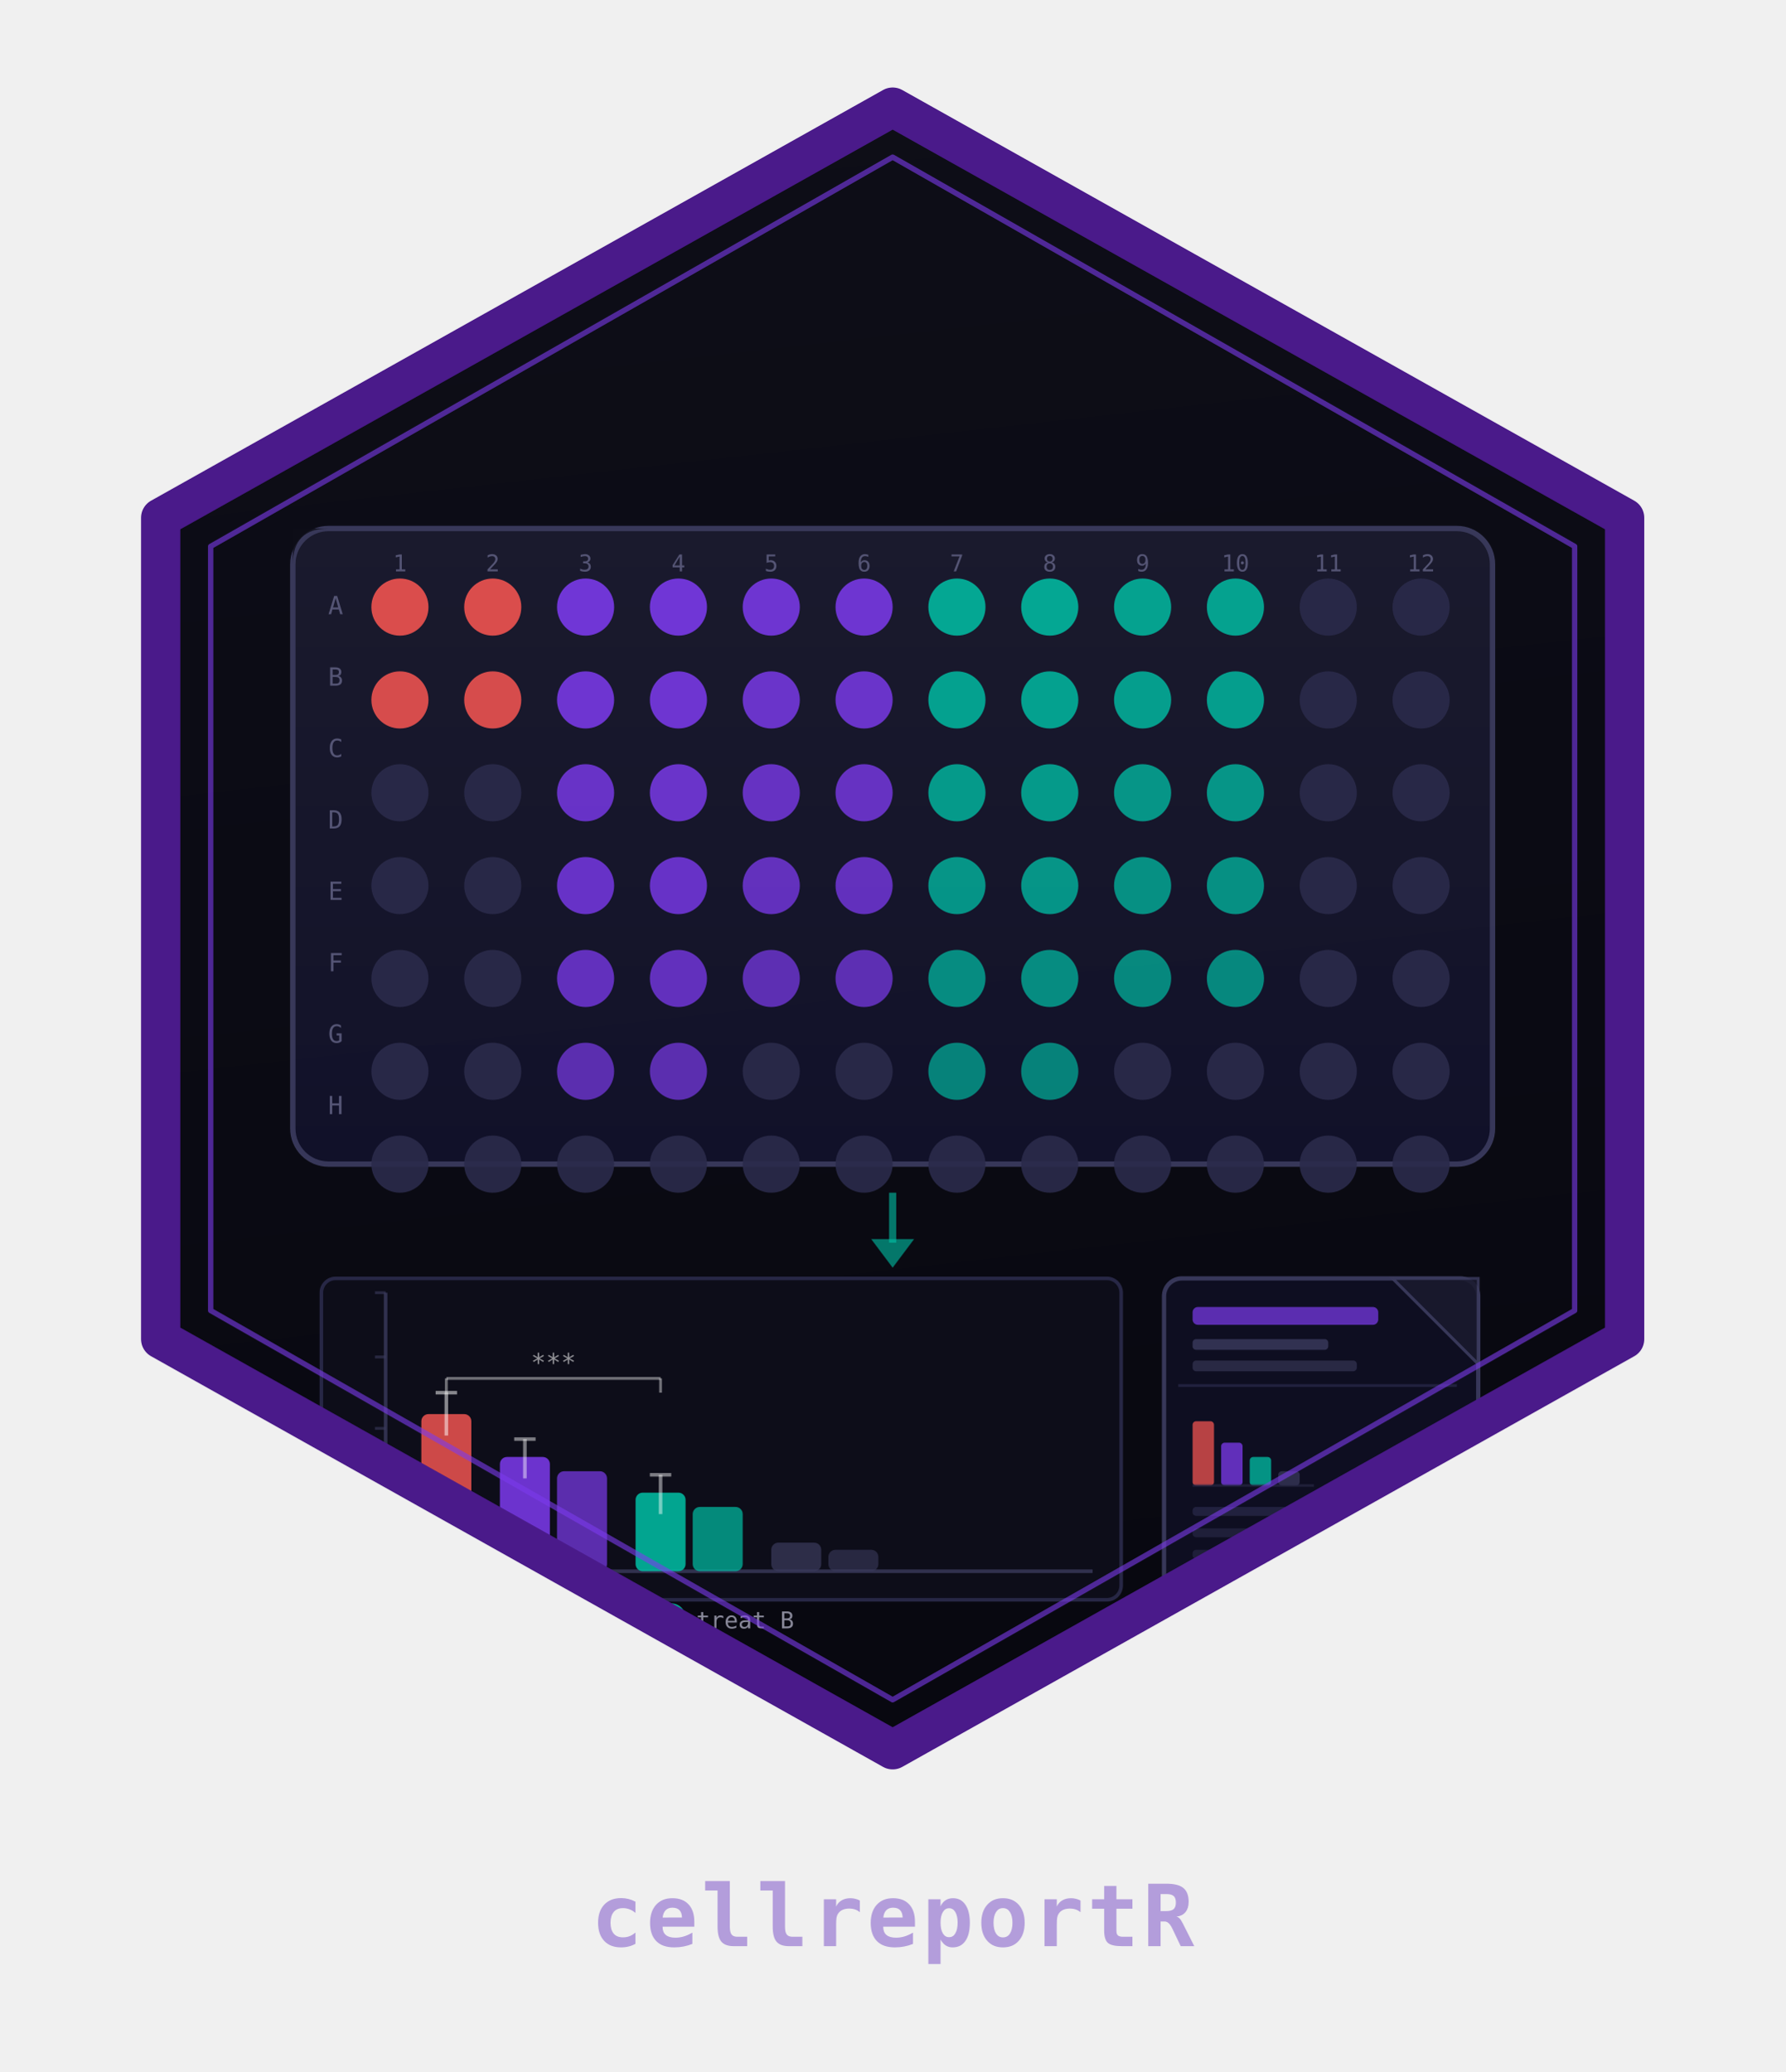
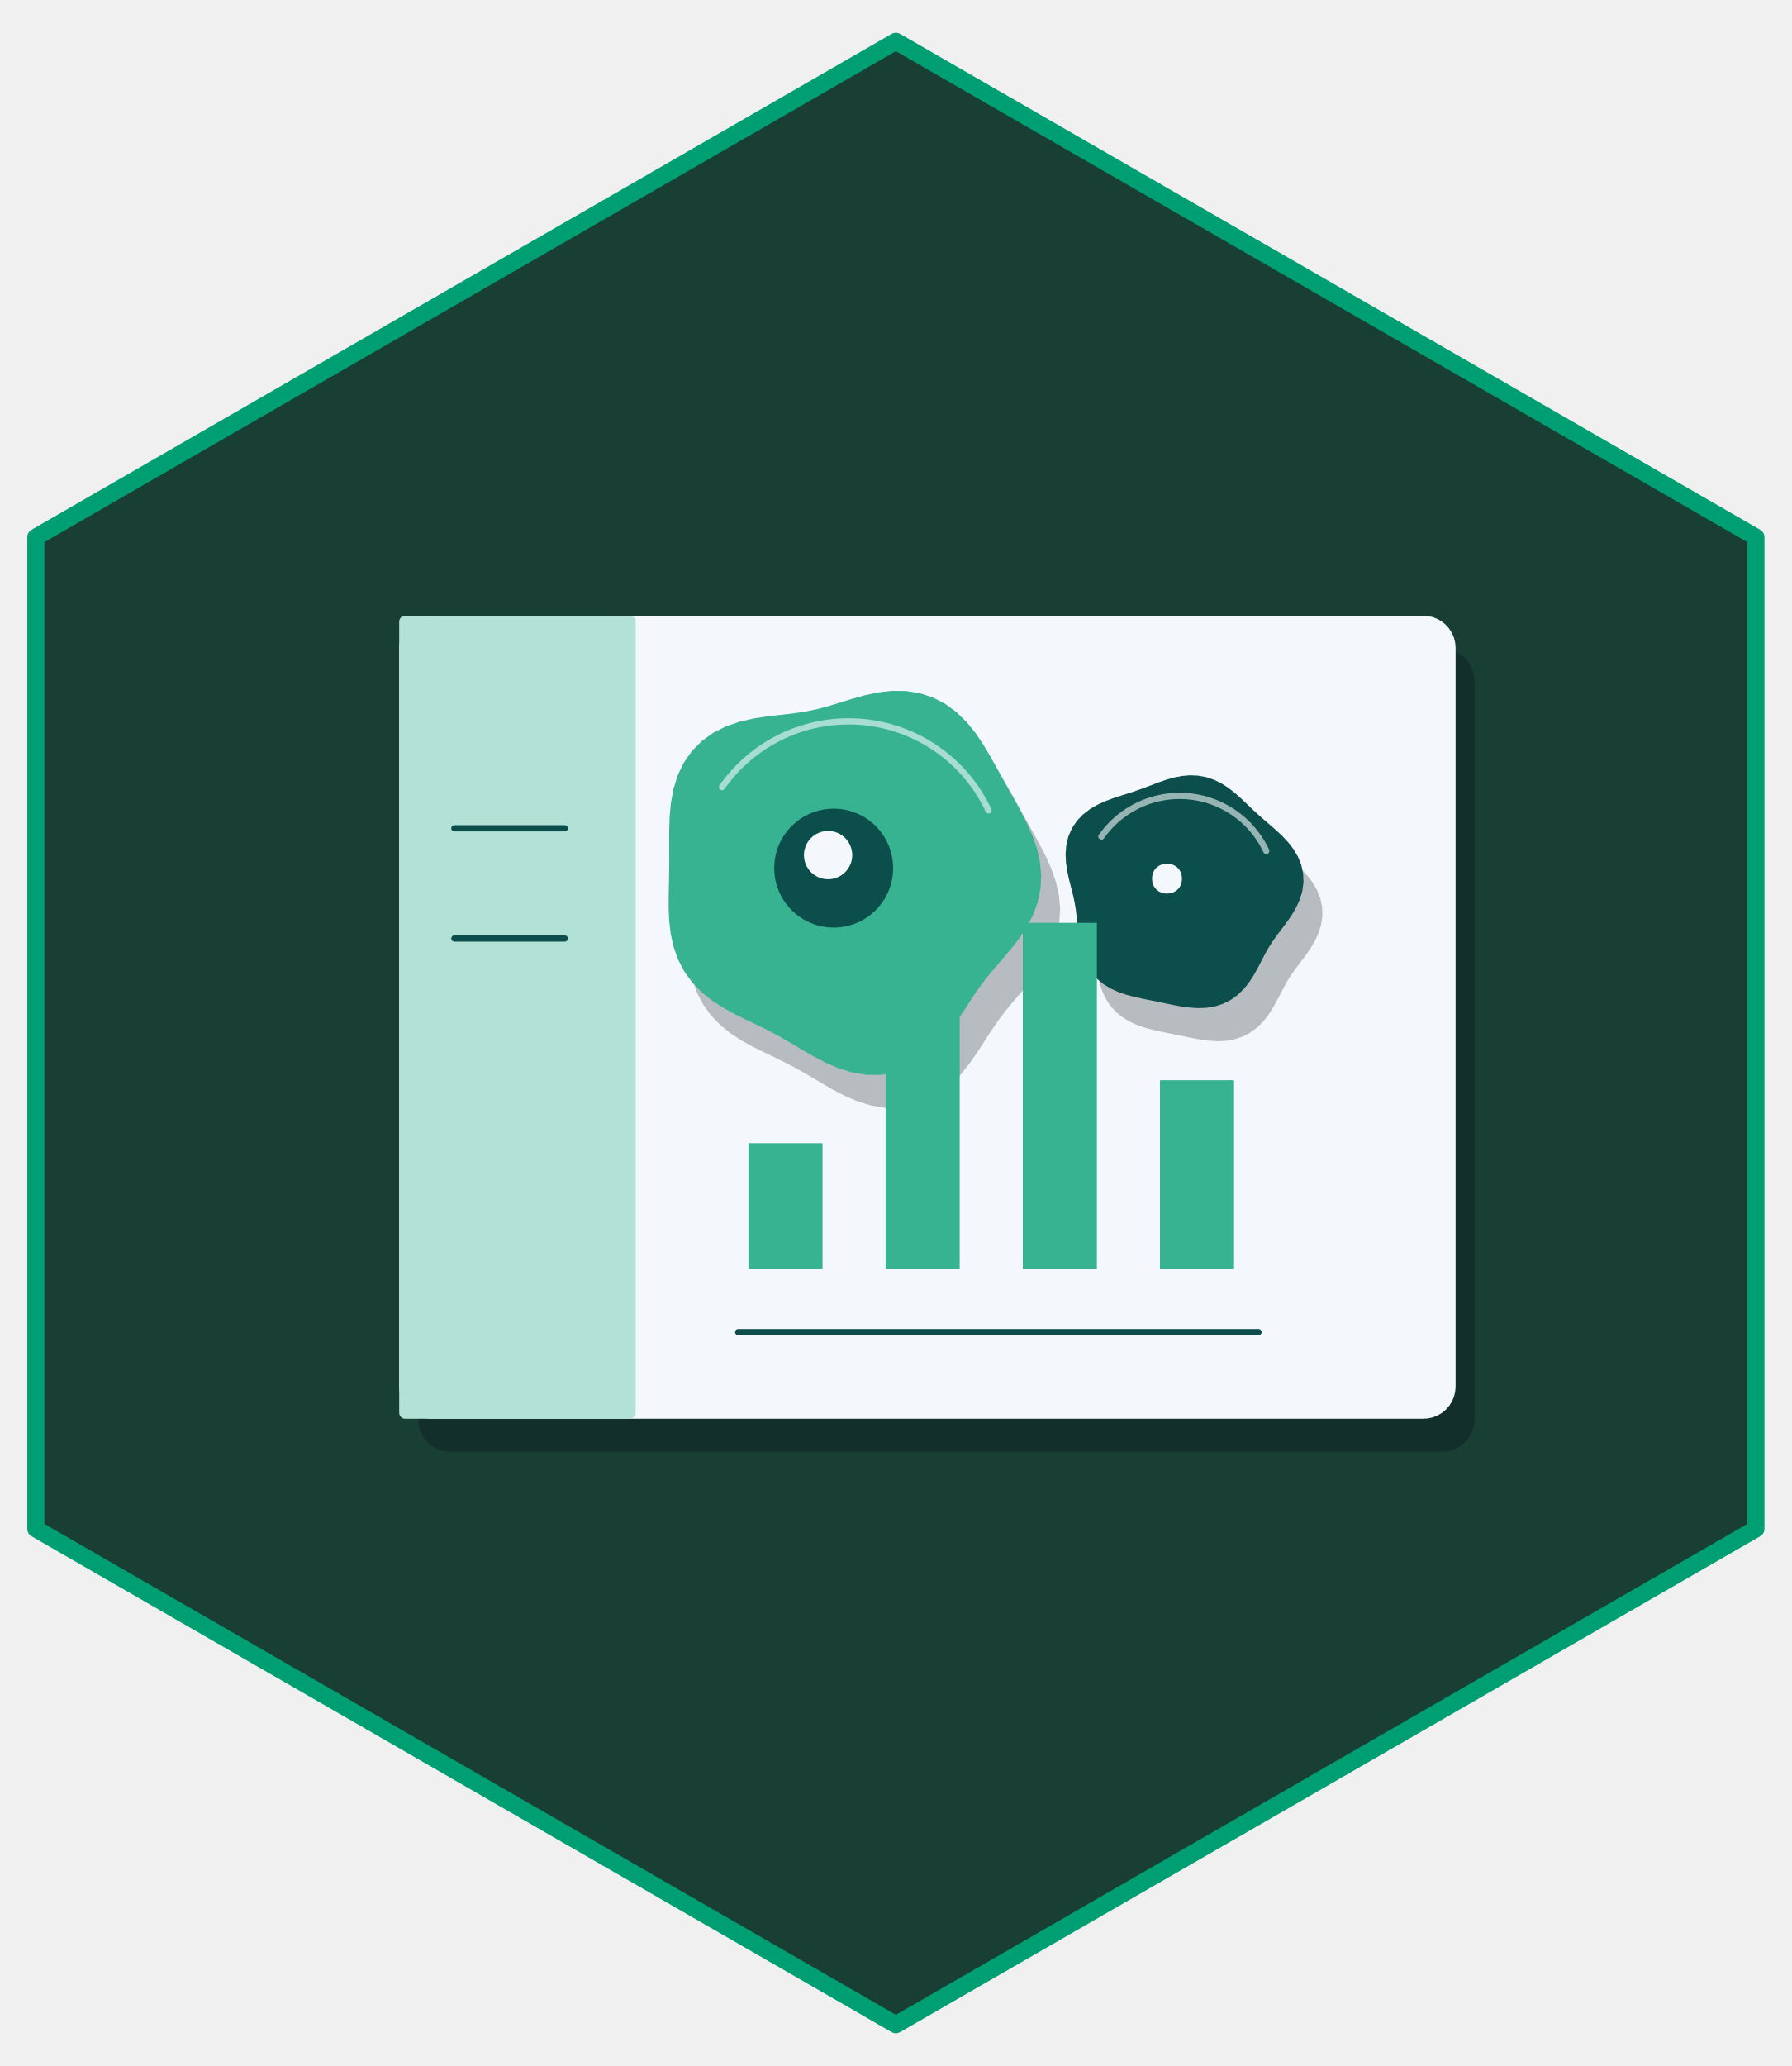
- <svg xmlns="http://www.w3.org/2000/svg" width="500" height="580" viewBox="0 0 500 580">
-   <defs>
-     <linearGradient id="bgcr" x1="0" y1="0" x2="0.1" y2="1">
-       <stop offset="0%" stop-color="#0e0e18" />
-       <stop offset="100%" stop-color="#080810" />
-     </linearGradient>
-     <linearGradient id="plategrad" x1="0" y1="0" x2="0" y2="1">
-       <stop offset="0%" stop-color="#1a1a2e" />
-       <stop offset="100%" stop-color="#12122a" />
-     </linearGradient>
-     <clipPath id="hexcr">
-       <polygon points="250,30 455,145 455,375 250,490 45,375 45,145" />
-     </clipPath>
-   </defs>
-   <polygon points="250,30 455,145 455,375 250,490 45,375 45,145" fill="url(#bgcr)" />
-   <g clip-path="url(#hexcr)">
-     <rect x="82" y="148" width="336" height="178" rx="10" fill="url(#plategrad)" stroke="#3a3a5c" stroke-width="1.5" opacity="0.95" />
-     <path d="M 82,158 Q 82,148 92,148 L 82,148 Z" fill="#0e0e18" opacity="0.8" />
-     <text font-family="monospace" font-size="7" fill="#555575" text-anchor="middle" x="94" y="172">A</text>
-     <text font-family="monospace" font-size="7" fill="#555575" text-anchor="middle" x="94" y="192">B</text>
-     <text font-family="monospace" font-size="7" fill="#555575" text-anchor="middle" x="94" y="212">C</text>
-     <text font-family="monospace" font-size="7" fill="#555575" text-anchor="middle" x="94" y="232">D</text>
-     <text font-family="monospace" font-size="7" fill="#555575" text-anchor="middle" x="94" y="252">E</text>
-     <text font-family="monospace" font-size="7" fill="#555575" text-anchor="middle" x="94" y="272">F</text>
-     <text font-family="monospace" font-size="7" fill="#555575" text-anchor="middle" x="94" y="292">G</text>
-     <text font-family="monospace" font-size="7" fill="#555575" text-anchor="middle" x="94" y="312">H</text>
-     <text font-family="monospace" font-size="6.5" fill="#555575" text-anchor="middle" x="112" y="160">1</text>
-     <text font-family="monospace" font-size="6.5" fill="#555575" text-anchor="middle" x="138" y="160">2</text>
-     <text font-family="monospace" font-size="6.5" fill="#555575" text-anchor="middle" x="164" y="160">3</text>
-     <text font-family="monospace" font-size="6.5" fill="#555575" text-anchor="middle" x="190" y="160">4</text>
-     <text font-family="monospace" font-size="6.5" fill="#555575" text-anchor="middle" x="216" y="160">5</text>
-     <text font-family="monospace" font-size="6.5" fill="#555575" text-anchor="middle" x="242" y="160">6</text>
-     <text font-family="monospace" font-size="6.5" fill="#555575" text-anchor="middle" x="268" y="160">7</text>
-     <text font-family="monospace" font-size="6.5" fill="#555575" text-anchor="middle" x="294" y="160">8</text>
-     <text font-family="monospace" font-size="6.5" fill="#555575" text-anchor="middle" x="320" y="160">9</text>
-     <text font-family="monospace" font-size="6.5" fill="#555575" text-anchor="middle" x="346" y="160">10</text>
-     <text font-family="monospace" font-size="6.5" fill="#555575" text-anchor="middle" x="372" y="160">11</text>
-     <text font-family="monospace" font-size="6.5" fill="#555575" text-anchor="middle" x="398" y="160">12</text>
-     <circle cx="112" cy="170" r="8" fill="#EF5350" opacity="0.9" />
-     <circle cx="138" cy="170" r="8" fill="#EF5350" opacity="0.9" />
-     <circle cx="164" cy="170" r="8" fill="#7C3AED" opacity="0.88" />
-     <circle cx="190" cy="170" r="8" fill="#7C3AED" opacity="0.88" />
-     <circle cx="216" cy="170" r="8" fill="#7C3AED" opacity="0.85" />
-     <circle cx="242" cy="170" r="8" fill="#7C3AED" opacity="0.85" />
-     <circle cx="268" cy="170" r="8" fill="#00BFA5" opacity="0.85" />
-     <circle cx="294" cy="170" r="8" fill="#00BFA5" opacity="0.85" />
-     <circle cx="320" cy="170" r="8" fill="#00BFA5" opacity="0.82" />
-     <circle cx="346" cy="170" r="8" fill="#00BFA5" opacity="0.82" />
-     <circle cx="372" cy="170" r="8" fill="#2a2a4a" opacity="0.9" />
-     <circle cx="398" cy="170" r="8" fill="#2a2a4a" opacity="0.9" />
-     <circle cx="112" cy="196" r="8" fill="#EF5350" opacity="0.88" />
-     <circle cx="138" cy="196" r="8" fill="#EF5350" opacity="0.88" />
-     <circle cx="164" cy="196" r="8" fill="#7C3AED" opacity="0.85" />
-     <circle cx="190" cy="196" r="8" fill="#7C3AED" opacity="0.85" />
-     <circle cx="216" cy="196" r="8" fill="#7C3AED" opacity="0.82" />
-     <circle cx="242" cy="196" r="8" fill="#7C3AED" opacity="0.82" />
-     <circle cx="268" cy="196" r="8" fill="#00BFA5" opacity="0.82" />
-     <circle cx="294" cy="196" r="8" fill="#00BFA5" opacity="0.82" />
-     <circle cx="320" cy="196" r="8" fill="#00BFA5" opacity="0.8" />
-     <circle cx="346" cy="196" r="8" fill="#00BFA5" opacity="0.8" />
-     <circle cx="372" cy="196" r="8" fill="#2a2a4a" opacity="0.9" />
-     <circle cx="398" cy="196" r="8" fill="#2a2a4a" opacity="0.9" />
-     <circle cx="112" cy="222" r="8" fill="#2a2a4a" opacity="0.9" />
-     <circle cx="138" cy="222" r="8" fill="#2a2a4a" opacity="0.9" />
-     <circle cx="164" cy="222" r="8" fill="#7C3AED" opacity="0.8" />
-     <circle cx="190" cy="222" r="8" fill="#7C3AED" opacity="0.82" />
-     <circle cx="216" cy="222" r="8" fill="#7C3AED" opacity="0.78" />
-     <circle cx="242" cy="222" r="8" fill="#7C3AED" opacity="0.78" />
-     <circle cx="268" cy="222" r="8" fill="#00BFA5" opacity="0.78" />
-     <circle cx="294" cy="222" r="8" fill="#00BFA5" opacity="0.78" />
-     <circle cx="320" cy="222" r="8" fill="#00BFA5" opacity="0.75" />
-     <circle cx="346" cy="222" r="8" fill="#00BFA5" opacity="0.75" />
-     <circle cx="372" cy="222" r="8" fill="#2a2a4a" opacity="0.9" />
-     <circle cx="398" cy="222" r="8" fill="#2a2a4a" opacity="0.9" />
-     <circle cx="112" cy="248" r="8" fill="#2a2a4a" opacity="0.9" />
-     <circle cx="138" cy="248" r="8" fill="#2a2a4a" opacity="0.9" />
-     <circle cx="164" cy="248" r="8" fill="#7C3AED" opacity="0.8" />
-     <circle cx="190" cy="248" r="8" fill="#7C3AED" opacity="0.8" />
-     <circle cx="216" cy="248" r="8" fill="#7C3AED" opacity="0.75" />
-     <circle cx="242" cy="248" r="8" fill="#7C3AED" opacity="0.75" />
-     <circle cx="268" cy="248" r="8" fill="#00BFA5" opacity="0.75" />
-     <circle cx="294" cy="248" r="8" fill="#00BFA5" opacity="0.75" />
-     <circle cx="320" cy="248" r="8" fill="#00BFA5" opacity="0.72" />
-     <circle cx="346" cy="248" r="8" fill="#00BFA5" opacity="0.72" />
-     <circle cx="372" cy="248" r="8" fill="#2a2a4a" opacity="0.9" />
-     <circle cx="398" cy="248" r="8" fill="#2a2a4a" opacity="0.9" />
-     <circle cx="112" cy="274" r="8" fill="#2a2a4a" opacity="0.9" />
-     <circle cx="138" cy="274" r="8" fill="#2a2a4a" opacity="0.9" />
-     <circle cx="164" cy="274" r="8" fill="#7C3AED" opacity="0.75" />
-     <circle cx="190" cy="274" r="8" fill="#7C3AED" opacity="0.75" />
-     <circle cx="216" cy="274" r="8" fill="#7C3AED" opacity="0.7" />
-     <circle cx="242" cy="274" r="8" fill="#7C3AED" opacity="0.7" />
-     <circle cx="268" cy="274" r="8" fill="#00BFA5" opacity="0.7" />
-     <circle cx="294" cy="274" r="8" fill="#00BFA5" opacity="0.7" />
-     <circle cx="320" cy="274" r="8" fill="#00BFA5" opacity="0.68" />
-     <circle cx="346" cy="274" r="8" fill="#00BFA5" opacity="0.68" />
-     <circle cx="372" cy="274" r="8" fill="#2a2a4a" opacity="0.9" />
-     <circle cx="398" cy="274" r="8" fill="#2a2a4a" opacity="0.9" />
-     <circle cx="112" cy="300" r="8" fill="#2a2a4a" opacity="0.9" />
-     <circle cx="138" cy="300" r="8" fill="#2a2a4a" opacity="0.9" />
-     <circle cx="164" cy="300" r="8" fill="#7C3AED" opacity="0.68" />
-     <circle cx="190" cy="300" r="8" fill="#7C3AED" opacity="0.68" />
-     <circle cx="216" cy="300" r="8" fill="#2a2a4a" opacity="0.9" />
-     <circle cx="242" cy="300" r="8" fill="#2a2a4a" opacity="0.9" />
-     <circle cx="268" cy="300" r="8" fill="#00BFA5" opacity="0.65" />
-     <circle cx="294" cy="300" r="8" fill="#00BFA5" opacity="0.65" />
-     <circle cx="320" cy="300" r="8" fill="#2a2a4a" opacity="0.9" />
-     <circle cx="346" cy="300" r="8" fill="#2a2a4a" opacity="0.9" />
-     <circle cx="372" cy="300" r="8" fill="#2a2a4a" opacity="0.9" />
-     <circle cx="398" cy="300" r="8" fill="#2a2a4a" opacity="0.9" />
-     <circle cx="112" cy="326" r="8" fill="#2a2a4a" opacity="0.9" />
-     <circle cx="138" cy="326" r="8" fill="#2a2a4a" opacity="0.9" />
-     <circle cx="164" cy="326" r="8" fill="#2a2a4a" opacity="0.9" />
-     <circle cx="190" cy="326" r="8" fill="#2a2a4a" opacity="0.9" />
-     <circle cx="216" cy="326" r="8" fill="#2a2a4a" opacity="0.9" />
-     <circle cx="242" cy="326" r="8" fill="#2a2a4a" opacity="0.9" />
-     <circle cx="268" cy="326" r="8" fill="#2a2a4a" opacity="0.9" />
-     <circle cx="294" cy="326" r="8" fill="#2a2a4a" opacity="0.9" />
-     <circle cx="320" cy="326" r="8" fill="#2a2a4a" opacity="0.9" />
-     <circle cx="346" cy="326" r="8" fill="#2a2a4a" opacity="0.9" />
-     <circle cx="372" cy="326" r="8" fill="#2a2a4a" opacity="0.9" />
-     <circle cx="398" cy="326" r="8" fill="#2a2a4a" opacity="0.9" />
-     <line x1="250" y1="334" x2="250" y2="348" stroke="#00BFA5" stroke-width="2" opacity="0.6" />
-     <polygon points="244,347 250,355 256,347" fill="#00BFA5" opacity="0.6" />
-     <rect x="90" y="358" width="224" height="90" rx="4" fill="#0d0d1a" stroke="#2a2a4a" stroke-width="1" opacity="0.9" />
-     <line x1="108" y1="362" x2="108" y2="440" stroke="#3a3a5c" stroke-width="1" opacity="0.8" />
-     <line x1="108" y1="440" x2="306" y2="440" stroke="#3a3a5c" stroke-width="1" opacity="0.8" />
-     <line x1="105" y1="420" x2="108" y2="420" stroke="#3a3a5c" stroke-width="0.8" opacity="0.6" />
-     <line x1="105" y1="400" x2="108" y2="400" stroke="#3a3a5c" stroke-width="0.8" opacity="0.6" />
-     <line x1="105" y1="380" x2="108" y2="380" stroke="#3a3a5c" stroke-width="0.8" opacity="0.6" />
-     <line x1="105" y1="362" x2="108" y2="362" stroke="#3a3a5c" stroke-width="0.8" opacity="0.6" />
-     <rect x="118" y="396" width="14" height="44" rx="2" fill="#EF5350" opacity="0.85" />
-     <rect x="140" y="408" width="14" height="32" rx="2" fill="#7C3AED" opacity="0.85" />
-     <rect x="156" y="412" width="14" height="28" rx="2" fill="#7C3AED" opacity="0.7" />
-     <rect x="178" y="418" width="14" height="22" rx="2" fill="#00BFA5" opacity="0.85" />
-     <rect x="194" y="422" width="14" height="18" rx="2" fill="#00BFA5" opacity="0.7" />
-     <rect x="216" y="432" width="14" height="8" rx="2" fill="#3a3a5c" opacity="0.7" />
-     <rect x="232" y="434" width="14" height="6" rx="2" fill="#3a3a5c" opacity="0.6" />
-     <line x1="125" y1="390" x2="125" y2="402" stroke="#ffffff" stroke-width="1" opacity="0.5" />
-     <line x1="122" y1="390" x2="128" y2="390" stroke="#ffffff" stroke-width="1" opacity="0.5" />
-     <line x1="147" y1="403" x2="147" y2="414" stroke="#ffffff" stroke-width="1" opacity="0.45" />
-     <line x1="144" y1="403" x2="150" y2="403" stroke="#ffffff" stroke-width="1" opacity="0.45" />
-     <line x1="185" y1="413" x2="185" y2="424" stroke="#ffffff" stroke-width="1" opacity="0.45" />
-     <line x1="182" y1="413" x2="188" y2="413" stroke="#ffffff" stroke-width="1" opacity="0.45" />
-     <line x1="125" y1="386" x2="185" y2="386" stroke="#ffffff" stroke-width="0.8" opacity="0.4" />
-     <line x1="125" y1="386" x2="125" y2="390" stroke="#ffffff" stroke-width="0.8" opacity="0.4" />
-     <line x1="185" y1="386" x2="185" y2="390" stroke="#ffffff" stroke-width="0.8" opacity="0.4" />
-     <text font-family="monospace" font-size="7" fill="#ffffff" text-anchor="middle" x="155" y="384" opacity="0.55">***</text>
-     <rect x="326" y="358" width="88" height="112" rx="5" fill="#0f0f22" stroke="#3a3a5c" stroke-width="1.2" opacity="0.95" />
-     <polygon points="390,358 414,358 414,382 390,358" fill="#1a1a2e" stroke="#3a3a5c" stroke-width="0.8" opacity="0.85" />
-     <line x1="390" y1="358" x2="414" y2="382" stroke="#3a3a5c" stroke-width="0.8" opacity="0.6" />
-     <rect x="334" y="366" width="52" height="5" rx="1.5" fill="#7C3AED" opacity="0.7" />
-     <rect x="334" y="375" width="38" height="3" rx="1" fill="#3a3a5c" opacity="0.8" />
-     <rect x="334" y="381" width="46" height="3" rx="1" fill="#3a3a5c" opacity="0.6" />
-     <line x1="330" y1="388" x2="408" y2="388" stroke="#2a2a4a" stroke-width="0.8" opacity="0.7" />
-     <rect x="334" y="398" width="6" height="18" rx="1" fill="#EF5350" opacity="0.75" />
-     <rect x="342" y="404" width="6" height="12" rx="1" fill="#7C3AED" opacity="0.75" />
-     <rect x="350" y="408" width="6" height="8" rx="1" fill="#00BFA5" opacity="0.75" />
-     <rect x="358" y="412" width="6" height="4" rx="1" fill="#3a3a5c" opacity="0.7" />
-     <line x1="334" y1="416" x2="368" y2="416" stroke="#2a2a4a" stroke-width="0.7" opacity="0.6" />
-     <rect x="334" y="422" width="74" height="2.5" rx="1" fill="#2a2a4a" opacity="0.7" />
-     <rect x="334" y="428" width="68" height="2.5" rx="1" fill="#2a2a4a" opacity="0.6" />
-     <rect x="334" y="434" width="72" height="2.5" rx="1" fill="#2a2a4a" opacity="0.6" />
-     <rect x="334" y="440" width="55" height="2.5" rx="1" fill="#2a2a4a" opacity="0.5" />
-     <text font-family="monospace" font-size="6.5" fill="#00BFA5" opacity="0.6" x="334" y="454">p = 0.003</text>
-     <text font-family="monospace" font-size="6" fill="#7C3AED" opacity="0.5" x="334" y="463">n = 96 wells</text>
-     <circle cx="98" cy="453" r="4" fill="#EF5350" opacity="0.85" />
-     <text font-family="monospace" font-size="6.5" fill="#888899" x="105" y="456">ctrl+</text>
-     <circle cx="138" cy="453" r="4" fill="#7C3AED" opacity="0.85" />
-     <text font-family="monospace" font-size="6.5" fill="#888899" x="145" y="456">treat A</text>
-     <circle cx="188" cy="453" r="4" fill="#00BFA5" opacity="0.85" />
-     <text font-family="monospace" font-size="6.5" fill="#888899" x="195" y="456">treat B</text>
-   </g>
-   <polygon points="250,30 455,145 455,375 250,490 45,375 45,145" fill="none" stroke="#4a1a8a" stroke-width="11" stroke-linejoin="round" />
-   <polygon points="250,44 441,153 441,367 250,476 59,367 59,153" fill="none" stroke="#7C3AED" stroke-width="1.5" stroke-linejoin="round" opacity="0.6" />
-   <text font-family="monospace" font-weight="700" font-size="24" fill="#b39ddb" text-anchor="middle" x="250" y="545" letter-spacing="1">cellreportR</text>
+ <svg xmlns="http://www.w3.org/2000/svg" width="432pt" height="498pt" viewBox="0 0 432 498">
+   <path fill-rule="nonzero" fill="rgb(9.804%, 24.706%, 20.392%)" fill-opacity="1" stroke-width="4.125" stroke-linecap="round" stroke-linejoin="round" stroke="rgb(0%, 61.961%, 45.098%)" stroke-opacity="1" stroke-miterlimit="10" d="M 216 9.961 L 423.359 129.48 L 423.359 368.52 L 216 488.039 L 8.641 368.52 L 8.641 129.48 Z M 216 9.961 " />
+   <path fill-rule="nonzero" fill="rgb(1.176%, 3.922%, 7.059%)" fill-opacity="0.278" d="M 108.555 349.953 L 347.777 349.953 L 347.465 349.949 L 348.711 349.898 L 349.93 349.648 L 351.094 349.207 L 352.176 348.582 L 353.141 347.797 L 353.965 346.863 L 354.633 345.809 L 355.121 344.664 L 355.418 343.453 L 355.52 342.211 L 355.52 164.137 L 355.418 162.895 L 355.121 161.688 L 354.633 160.539 L 353.965 159.488 L 353.141 158.555 L 352.176 157.766 L 351.094 157.145 L 349.93 156.699 L 348.711 156.453 L 347.777 156.395 L 108.555 156.395 L 109.488 156.453 L 108.242 156.402 L 107.004 156.551 L 105.809 156.898 L 104.684 157.434 L 103.656 158.141 L 102.758 159.004 L 102.012 160 L 101.43 161.102 L 101.035 162.285 L 100.836 163.516 L 100.812 164.137 L 100.812 342.211 L 100.836 341.59 L 100.836 342.836 L 101.035 344.066 L 101.43 345.246 L 102.012 346.352 L 102.758 347.348 L 103.656 348.211 L 104.684 348.918 L 105.809 349.449 L 107.004 349.797 L 108.242 349.949 Z M 108.555 349.953 " />
+   <path fill-rule="nonzero" fill="rgb(95.686%, 97.255%, 98.824%)" fill-opacity="1" d="M 103.992 341.984 L 343.215 341.984 L 342.902 341.977 L 344.148 341.926 L 345.367 341.68 L 346.535 341.238 L 347.613 340.613 L 348.578 339.824 L 349.402 338.895 L 350.07 337.84 L 350.559 336.695 L 350.855 335.484 L 350.957 334.242 L 350.957 156.168 L 350.855 154.926 L 350.559 153.715 L 350.07 152.57 L 349.402 151.516 L 348.578 150.582 L 347.613 149.797 L 346.535 149.172 L 345.367 148.73 L 344.148 148.48 L 343.215 148.426 L 103.992 148.426 L 104.926 148.48 L 103.68 148.43 L 102.441 148.582 L 101.246 148.93 L 100.121 149.461 L 99.094 150.172 L 98.195 151.035 L 97.449 152.031 L 96.871 153.133 L 96.473 154.316 L 96.273 155.543 L 96.25 156.168 L 96.25 334.242 L 96.273 333.617 L 96.273 334.863 L 96.473 336.094 L 96.871 337.277 L 97.449 338.379 L 98.195 339.375 L 99.094 340.238 L 100.121 340.945 L 101.246 341.48 L 102.441 341.828 L 103.68 341.977 Z M 103.992 341.984 " />
+   <path fill-rule="nonzero" fill="rgb(69.804%, 88.235%, 83.529%)" fill-opacity="1" d="M 97.676 341.984 L 151.848 341.984 L 151.789 341.984 L 152.02 341.973 L 152.246 341.93 L 152.461 341.848 L 152.656 341.73 L 152.836 341.586 L 152.988 341.414 L 153.109 341.223 L 153.199 341.012 L 153.254 340.789 L 153.273 340.559 L 153.273 149.852 L 153.254 149.621 L 153.199 149.398 L 153.109 149.188 L 152.988 148.996 L 152.836 148.824 L 152.656 148.676 L 152.461 148.562 L 152.246 148.48 L 152.02 148.438 L 151.848 148.426 L 97.676 148.426 L 97.848 148.438 L 97.617 148.426 L 97.391 148.453 L 97.168 148.52 L 96.961 148.617 L 96.773 148.746 L 96.609 148.906 L 96.469 149.09 L 96.363 149.293 L 96.293 149.512 L 96.254 149.734 L 96.25 149.852 L 96.25 340.559 L 96.254 340.445 L 96.254 340.672 L 96.293 340.898 L 96.363 341.117 L 96.469 341.32 L 96.609 341.504 L 96.773 341.664 L 96.961 341.793 L 97.168 341.891 L 97.391 341.957 L 97.617 341.984 Z M 97.676 341.984 " />
+   <path fill-rule="nonzero" fill="rgb(1.176%, 3.922%, 7.059%)" fill-opacity="0.251" d="M 255.605 219.016 L 255.312 215.758 L 254.59 212.57 L 253.527 209.492 L 252.219 206.543 L 250.766 203.715 L 249.254 200.969 L 247.742 198.266 L 246.242 195.559 L 244.746 192.82 L 243.195 190.047 L 241.531 187.266 L 239.672 184.535 L 237.559 181.949 L 235.152 179.613 L 232.449 177.629 L 229.469 176.086 L 226.273 175.047 L 222.945 174.527 L 219.574 174.496 L 216.238 174.883 L 213.008 175.578 L 209.91 176.453 L 206.945 177.379 L 204.086 178.242 L 201.27 178.977 L 198.438 179.543 L 195.527 179.969 L 192.496 180.316 L 189.336 180.684 L 186.078 181.191 L 182.785 181.957 L 179.551 183.082 L 176.492 184.633 L 173.723 186.633 L 171.336 189.062 L 169.398 191.855 L 167.934 194.934 L 166.93 198.188 L 166.32 201.523 L 166.016 204.855 L 165.914 208.129 L 165.914 211.316 L 165.93 214.43 L 165.914 217.492 L 165.855 220.543 L 165.785 223.621 L 165.773 226.742 L 165.902 229.91 L 166.277 233.094 L 166.977 236.242 L 168.059 239.289 L 169.559 242.152 L 171.453 244.773 L 173.695 247.105 L 176.207 249.133 L 178.891 250.879 L 181.656 252.395 L 184.434 253.758 L 187.164 255.062 L 189.836 256.387 L 192.465 257.789 L 195.094 259.301 L 197.781 260.902 L 200.586 262.531 L 203.551 264.086 L 206.691 265.445 L 209.996 266.469 L 213.414 267.043 L 216.867 267.07 L 220.266 266.5 L 223.512 265.34 L 226.523 263.633 L 229.246 261.48 L 231.656 259.004 L 233.777 256.336 L 235.664 253.609 L 237.395 250.926 L 239.062 248.352 L 240.75 245.906 L 242.516 243.574 L 244.391 241.305 L 246.359 239.027 L 248.367 236.668 L 250.32 234.156 L 252.109 231.461 L 253.621 228.562 L 254.75 225.488 L 255.422 222.285 Z M 255.605 219.016 " />
+   <path fill-rule="nonzero" fill="rgb(21.961%, 70.196%, 56.863%)" fill-opacity="1" d="M 251.043 211.047 L 250.75 207.789 L 250.031 204.602 L 248.965 201.523 L 247.656 198.574 L 246.203 195.742 L 244.695 192.996 L 243.18 190.293 L 241.68 187.586 L 240.184 184.848 L 238.633 182.074 L 236.969 179.293 L 235.109 176.566 L 233 173.98 L 230.594 171.641 L 227.887 169.656 L 224.906 168.117 L 221.711 167.078 L 218.383 166.559 L 215.012 166.527 L 211.676 166.914 L 208.445 167.609 L 205.348 168.48 L 202.383 169.406 L 199.523 170.273 L 196.711 171.008 L 193.875 171.574 L 190.965 172 L 187.934 172.344 L 184.773 172.715 L 181.516 173.223 L 178.223 173.988 L 174.988 175.113 L 171.93 176.664 L 169.16 178.664 L 166.773 181.09 L 164.836 183.887 L 163.371 186.965 L 162.367 190.219 L 161.758 193.555 L 161.453 196.887 L 161.352 200.156 L 161.352 203.348 L 161.367 206.461 L 161.352 209.523 L 161.293 212.574 L 161.223 215.648 L 161.211 218.773 L 161.344 221.941 L 161.715 225.125 L 162.414 228.273 L 163.5 231.316 L 164.996 234.184 L 166.891 236.805 L 169.133 239.133 L 171.645 241.16 L 174.328 242.906 L 177.098 244.426 L 179.871 245.789 L 182.602 247.094 L 185.273 248.418 L 187.902 249.82 L 190.531 251.332 L 193.223 252.934 L 196.027 254.559 L 198.988 256.117 L 202.129 257.473 L 205.434 258.5 L 208.852 259.074 L 212.305 259.102 L 215.703 258.531 L 218.949 257.367 L 221.961 255.664 L 224.684 253.508 L 227.094 251.031 L 229.215 248.367 L 231.102 245.641 L 232.836 242.957 L 234.5 240.379 L 236.188 237.938 L 237.953 235.605 L 239.828 233.336 L 241.801 231.059 L 243.805 228.695 L 245.758 226.188 L 247.547 223.488 L 249.059 220.594 L 250.188 217.516 L 250.859 214.312 Z M 251.043 211.047 " />
+   <path fill="none" stroke-width="1.5" stroke-linecap="round" stroke-linejoin="round" stroke="rgb(95.686%, 97.255%, 98.824%)" stroke-opacity="0.6" stroke-miterlimit="10" d="M 238.34 195.34 L 237.91 194.449 L 237.457 193.574 L 236.984 192.711 L 236.484 191.859 L 235.965 191.023 L 235.422 190.199 L 234.855 189.391 L 234.27 188.598 L 233.664 187.82 L 233.039 187.059 L 232.391 186.316 L 231.723 185.59 L 231.039 184.879 L 230.336 184.188 L 229.613 183.516 L 228.871 182.863 L 228.117 182.234 L 227.344 181.621 L 226.555 181.027 L 225.75 180.457 L 224.93 179.91 L 224.094 179.383 L 223.246 178.875 L 222.387 178.395 L 221.512 177.934 L 220.629 177.5 L 219.73 177.086 L 218.824 176.699 L 217.906 176.332 L 216.98 175.992 L 216.047 175.68 L 215.102 175.387 L 214.152 175.121 L 213.195 174.883 L 212.23 174.668 L 211.262 174.477 L 210.289 174.312 L 209.312 174.176 L 208.332 174.062 L 207.348 173.977 L 206.363 173.918 L 205.375 173.883 L 204.391 173.879 L 203.402 173.895 L 202.418 173.941 L 201.434 174.012 L 200.449 174.109 L 199.469 174.23 L 198.496 174.379 L 197.523 174.555 L 196.555 174.754 L 195.598 174.98 L 194.641 175.23 L 193.695 175.504 L 192.754 175.805 L 191.82 176.133 L 190.898 176.484 L 189.988 176.855 L 189.082 177.254 L 188.191 177.68 L 187.312 178.125 L 186.445 178.594 L 185.59 179.086 L 184.746 179.598 L 183.918 180.137 L 183.105 180.691 L 182.305 181.273 L 181.523 181.871 L 180.758 182.492 L 180.008 183.133 L 179.273 183.797 L 178.559 184.477 L 177.863 185.172 L 177.188 185.891 L 176.527 186.625 L 175.891 187.375 L 175.27 188.145 L 174.672 188.926 L 174.098 189.727 " />
+   <path fill-rule="nonzero" fill="rgb(4.706%, 30.588%, 29.412%)" fill-opacity="1" d="M 215.336 209.258 C 215.336 217.172 208.922 223.586 201.008 223.586 C 193.09 223.586 186.676 217.172 186.676 209.258 C 186.676 201.34 193.09 194.926 201.008 194.926 C 208.922 194.926 215.336 201.34 215.336 209.258 " />
+   <path fill-rule="nonzero" fill="rgb(95.686%, 97.255%, 98.824%)" fill-opacity="1" d="M 205.484 206.121 C 205.484 209.336 202.875 211.941 199.66 211.941 C 196.445 211.941 193.84 209.336 193.84 206.121 C 193.84 202.906 196.445 200.301 199.66 200.301 C 202.875 200.301 205.484 202.906 205.484 206.121 " />
+   <path fill-rule="nonzero" fill="rgb(1.176%, 3.922%, 7.059%)" fill-opacity="0.251" d="M 318.551 222.812 L 318.844 220.707 L 318.77 218.586 L 318.328 216.516 L 317.543 214.543 L 316.469 212.707 L 315.176 211.027 L 313.746 209.496 L 312.25 208.098 L 310.754 206.793 L 309.289 205.535 L 307.879 204.285 L 306.508 203.02 L 305.152 201.723 L 303.77 200.414 L 302.32 199.125 L 300.773 197.91 L 299.105 196.828 L 297.316 195.945 L 295.426 195.305 L 293.465 194.938 L 291.469 194.848 L 289.48 195.02 L 287.535 195.41 L 285.648 195.957 L 283.828 196.594 L 282.055 197.27 L 280.305 197.93 L 278.547 198.559 L 276.754 199.148 L 274.91 199.734 L 273.012 200.355 L 271.082 201.074 L 269.168 201.945 L 267.332 203.02 L 265.648 204.324 L 264.188 205.867 L 263.012 207.637 L 262.164 209.582 L 261.66 211.652 L 261.48 213.781 L 261.578 215.91 L 261.887 217.988 L 262.324 219.984 L 262.809 221.891 L 263.273 223.719 L 263.66 225.5 L 263.953 227.27 L 264.156 229.066 L 264.312 230.914 L 264.473 232.824 L 264.711 234.789 L 265.098 236.773 L 265.691 238.727 L 266.535 240.598 L 267.637 242.328 L 268.996 243.859 L 270.574 245.168 L 272.32 246.238 L 274.18 247.086 L 276.102 247.742 L 278.035 248.258 L 279.961 248.684 L 281.859 249.07 L 283.742 249.453 L 285.629 249.848 L 287.535 250.238 L 289.48 250.594 L 291.477 250.863 L 293.512 250.98 L 295.559 250.891 L 297.582 250.539 L 299.535 249.898 L 301.359 248.961 L 303.023 247.75 L 304.496 246.312 L 305.77 244.711 L 306.867 243.012 L 307.828 241.289 L 308.703 239.59 L 309.559 237.953 L 310.445 236.383 L 311.41 234.871 L 312.469 233.379 L 313.613 231.867 L 314.801 230.289 L 315.973 228.605 L 317.047 226.793 L 317.93 224.855 Z M 318.551 222.812 " />
+   <path fill-rule="nonzero" fill="rgb(4.706%, 30.588%, 29.412%)" fill-opacity="1" d="M 313.988 214.844 L 314.281 212.734 L 314.207 210.617 L 313.766 208.547 L 312.98 206.574 L 311.906 204.734 L 310.613 203.055 L 309.184 201.527 L 307.688 200.129 L 306.191 198.824 L 304.727 197.566 L 303.316 196.316 L 301.945 195.047 L 300.59 193.75 L 299.207 192.441 L 297.758 191.152 L 296.211 189.938 L 294.543 188.859 L 292.754 187.973 L 290.863 187.332 L 288.902 186.965 L 286.906 186.879 L 284.922 187.051 L 282.973 187.438 L 281.09 187.984 L 279.266 188.625 L 277.492 189.301 L 275.742 189.961 L 273.984 190.586 L 272.195 191.18 L 270.348 191.766 L 268.449 192.387 L 266.52 193.105 L 264.605 193.977 L 262.77 195.047 L 261.086 196.355 L 259.625 197.898 L 258.449 199.664 L 257.602 201.609 L 257.098 203.68 L 256.918 205.812 L 257.016 207.938 L 257.324 210.016 L 257.762 212.012 L 258.25 213.918 L 258.711 215.75 L 259.098 217.531 L 259.391 219.301 L 259.594 221.098 L 259.75 222.945 L 259.91 224.855 L 260.148 226.816 L 260.535 228.801 L 261.129 230.758 L 261.973 232.629 L 263.078 234.355 L 264.434 235.891 L 266.012 237.195 L 267.758 238.27 L 269.617 239.113 L 271.539 239.77 L 273.477 240.285 L 275.398 240.715 L 277.297 241.102 L 279.184 241.484 L 281.066 241.875 L 282.973 242.27 L 284.922 242.625 L 286.914 242.891 L 288.949 243.012 L 290.996 242.922 L 293.02 242.57 L 294.973 241.926 L 296.801 240.992 L 298.461 239.781 L 299.934 238.344 L 301.207 236.742 L 302.305 235.043 L 303.266 233.32 L 304.141 231.621 L 304.996 229.98 L 305.883 228.414 L 306.848 226.902 L 307.906 225.41 L 309.051 223.898 L 310.238 222.32 L 311.41 220.633 L 312.484 218.824 L 313.371 216.887 Z M 313.988 214.844 " />
+   <path fill="none" stroke-width="1.5" stroke-linecap="round" stroke-linejoin="round" stroke="rgb(95.686%, 97.255%, 98.824%)" stroke-opacity="0.6" stroke-miterlimit="10" d="M 305.305 205.125 L 305.039 204.574 L 304.758 204.035 L 304.465 203.5 L 304.156 202.973 L 303.836 202.453 L 303.5 201.945 L 303.148 201.445 L 302.789 200.953 L 302.414 200.473 L 302.023 200.004 L 301.625 199.543 L 301.211 199.094 L 300.789 198.652 L 300.352 198.227 L 299.906 197.812 L 299.449 197.406 L 298.98 197.016 L 298.5 196.637 L 298.012 196.273 L 297.516 195.918 L 297.008 195.578 L 296.492 195.254 L 295.969 194.941 L 295.434 194.641 L 294.895 194.359 L 294.348 194.09 L 293.793 193.832 L 293.23 193.594 L 292.664 193.367 L 292.09 193.156 L 291.512 192.961 L 290.93 192.781 L 290.34 192.617 L 289.75 192.469 L 289.152 192.336 L 288.555 192.219 L 287.953 192.117 L 287.348 192.031 L 286.742 191.965 L 286.133 191.91 L 285.523 191.871 L 284.914 191.852 L 284.301 191.848 L 283.691 191.859 L 283.082 191.887 L 282.473 191.93 L 281.863 191.988 L 281.258 192.066 L 280.656 192.156 L 280.055 192.266 L 279.457 192.391 L 278.863 192.527 L 278.27 192.684 L 277.684 192.855 L 277.102 193.039 L 276.527 193.242 L 275.957 193.461 L 275.391 193.691 L 274.832 193.938 L 274.281 194.199 L 273.738 194.477 L 273.199 194.766 L 272.672 195.07 L 272.148 195.387 L 271.637 195.719 L 271.133 196.062 L 270.641 196.422 L 270.156 196.793 L 269.68 197.18 L 269.219 197.574 L 268.766 197.984 L 268.324 198.402 L 267.891 198.836 L 267.473 199.277 L 267.066 199.734 L 266.668 200.199 L 266.289 200.672 L 265.918 201.156 L 265.559 201.652 " />
+   <path fill-rule="nonzero" fill="rgb(4.706%, 30.588%, 29.412%)" fill-opacity="1" d="M 291.074 213.734 C 291.074 218.629 287.105 222.602 282.207 222.602 C 277.312 222.602 273.344 218.629 273.344 213.734 C 273.344 208.84 277.312 204.867 282.207 204.867 C 287.105 204.867 291.074 208.84 291.074 213.734 " />
+   <path fill-rule="nonzero" fill="rgb(95.686%, 97.255%, 98.824%)" fill-opacity="1" d="M 284.977 211.797 C 284.977 216.598 277.773 216.598 277.773 211.797 C 277.773 206.992 284.977 206.992 284.977 211.797 " />
+   <path fill="none" stroke-width="1.5" stroke-linecap="round" stroke-linejoin="round" stroke="rgb(4.706%, 30.588%, 29.412%)" stroke-opacity="1" stroke-miterlimit="10" d="M 177.984 321.109 L 303.438 321.109 " />
+   <path fill-rule="nonzero" fill="rgb(21.961%, 70.196%, 56.863%)" fill-opacity="1" d="M 180.617 305.93 L 198.16 305.93 L 198.156 305.93 L 198.18 305.93 L 198.207 305.922 L 198.23 305.914 L 198.254 305.902 L 198.273 305.883 L 198.305 305.844 L 198.312 305.82 L 198.32 305.793 L 198.324 305.77 L 198.324 275.727 L 198.32 275.703 L 198.312 275.676 L 198.305 275.652 L 198.273 275.613 L 198.254 275.594 L 198.23 275.582 L 198.207 275.574 L 198.18 275.566 L 180.617 275.566 L 180.637 275.566 L 180.609 275.566 L 180.582 275.57 L 180.559 275.578 L 180.535 275.59 L 180.516 275.602 L 180.496 275.621 L 180.48 275.641 L 180.469 275.664 L 180.461 275.688 L 180.457 275.715 L 180.453 275.727 L 180.453 305.77 L 180.457 305.754 L 180.457 305.781 L 180.461 305.809 L 180.469 305.832 L 180.48 305.855 L 180.496 305.875 L 180.516 305.895 L 180.535 305.906 L 180.559 305.918 L 180.582 305.926 L 180.609 305.93 Z M 180.617 305.93 " />
+   <path fill-rule="nonzero" fill="rgb(21.961%, 70.196%, 56.863%)" fill-opacity="1" d="M 213.691 305.93 L 231.234 305.93 L 231.23 305.93 L 231.254 305.93 L 231.281 305.922 L 231.305 305.914 L 231.328 305.902 L 231.348 305.883 L 231.379 305.844 L 231.387 305.82 L 231.395 305.793 L 231.395 245.34 L 231.387 245.316 L 231.379 245.289 L 231.348 245.25 L 231.328 245.234 L 231.305 245.219 L 231.281 245.211 L 231.254 245.207 L 231.234 245.203 L 213.691 245.203 L 213.711 245.207 L 213.684 245.203 L 213.656 245.207 L 213.633 245.215 L 213.609 245.227 L 213.57 245.258 L 213.555 245.281 L 213.543 245.301 L 213.535 245.328 L 213.531 245.352 L 213.527 245.367 L 213.527 305.77 L 213.531 305.754 L 213.531 305.781 L 213.535 305.809 L 213.543 305.832 L 213.555 305.855 L 213.57 305.875 L 213.59 305.895 L 213.609 305.906 L 213.633 305.918 L 213.656 305.926 L 213.684 305.93 Z M 213.691 305.93 " />
+   <path fill-rule="nonzero" fill="rgb(21.961%, 70.196%, 56.863%)" fill-opacity="1" d="M 246.766 305.93 L 264.309 305.93 L 264.305 305.93 L 264.328 305.93 L 264.355 305.922 L 264.379 305.914 L 264.402 305.902 L 264.422 305.883 L 264.453 305.844 L 264.461 305.82 L 264.469 305.793 L 264.469 222.566 L 264.453 222.52 L 264.438 222.496 L 264.422 222.477 L 264.402 222.461 L 264.379 222.449 L 264.355 222.441 L 264.328 222.434 L 246.766 222.434 L 246.781 222.434 L 246.758 222.434 L 246.73 222.438 L 246.684 222.453 L 246.66 222.469 L 246.629 222.508 L 246.617 222.531 L 246.609 222.555 L 246.602 222.582 L 246.602 305.77 L 246.602 305.754 L 246.602 305.781 L 246.609 305.809 L 246.617 305.832 L 246.629 305.855 L 246.66 305.895 L 246.707 305.918 L 246.73 305.926 L 246.758 305.93 Z M 246.766 305.93 " />
+   <path fill-rule="nonzero" fill="rgb(21.961%, 70.196%, 56.863%)" fill-opacity="1" d="M 279.836 305.93 L 297.383 305.93 L 297.379 305.93 L 297.402 305.93 L 297.43 305.922 L 297.453 305.914 L 297.477 305.902 L 297.496 305.883 L 297.527 305.844 L 297.535 305.82 L 297.543 305.793 L 297.543 260.52 L 297.527 260.473 L 297.512 260.449 L 297.496 260.43 L 297.477 260.414 L 297.43 260.391 L 297.402 260.387 L 279.836 260.387 L 279.855 260.387 L 279.832 260.387 L 279.805 260.391 L 279.781 260.395 L 279.758 260.406 L 279.734 260.422 L 279.703 260.461 L 279.68 260.508 L 279.676 260.535 L 279.676 305.77 L 279.676 305.754 L 279.676 305.781 L 279.68 305.809 L 279.703 305.855 L 279.734 305.895 L 279.781 305.918 L 279.805 305.926 L 279.832 305.93 Z M 279.836 305.93 " />
+   <path fill="none" stroke-width="1.5" stroke-linecap="round" stroke-linejoin="round" stroke="rgb(4.706%, 30.588%, 29.412%)" stroke-opacity="1" stroke-miterlimit="10" d="M 109.555 199.66 L 136.168 199.66 " />
+   <path fill="none" stroke-width="1.5" stroke-linecap="round" stroke-linejoin="round" stroke="rgb(4.706%, 30.588%, 29.412%)" stroke-opacity="1" stroke-miterlimit="10" d="M 109.555 226.227 L 136.168 226.227 " />
</svg>
